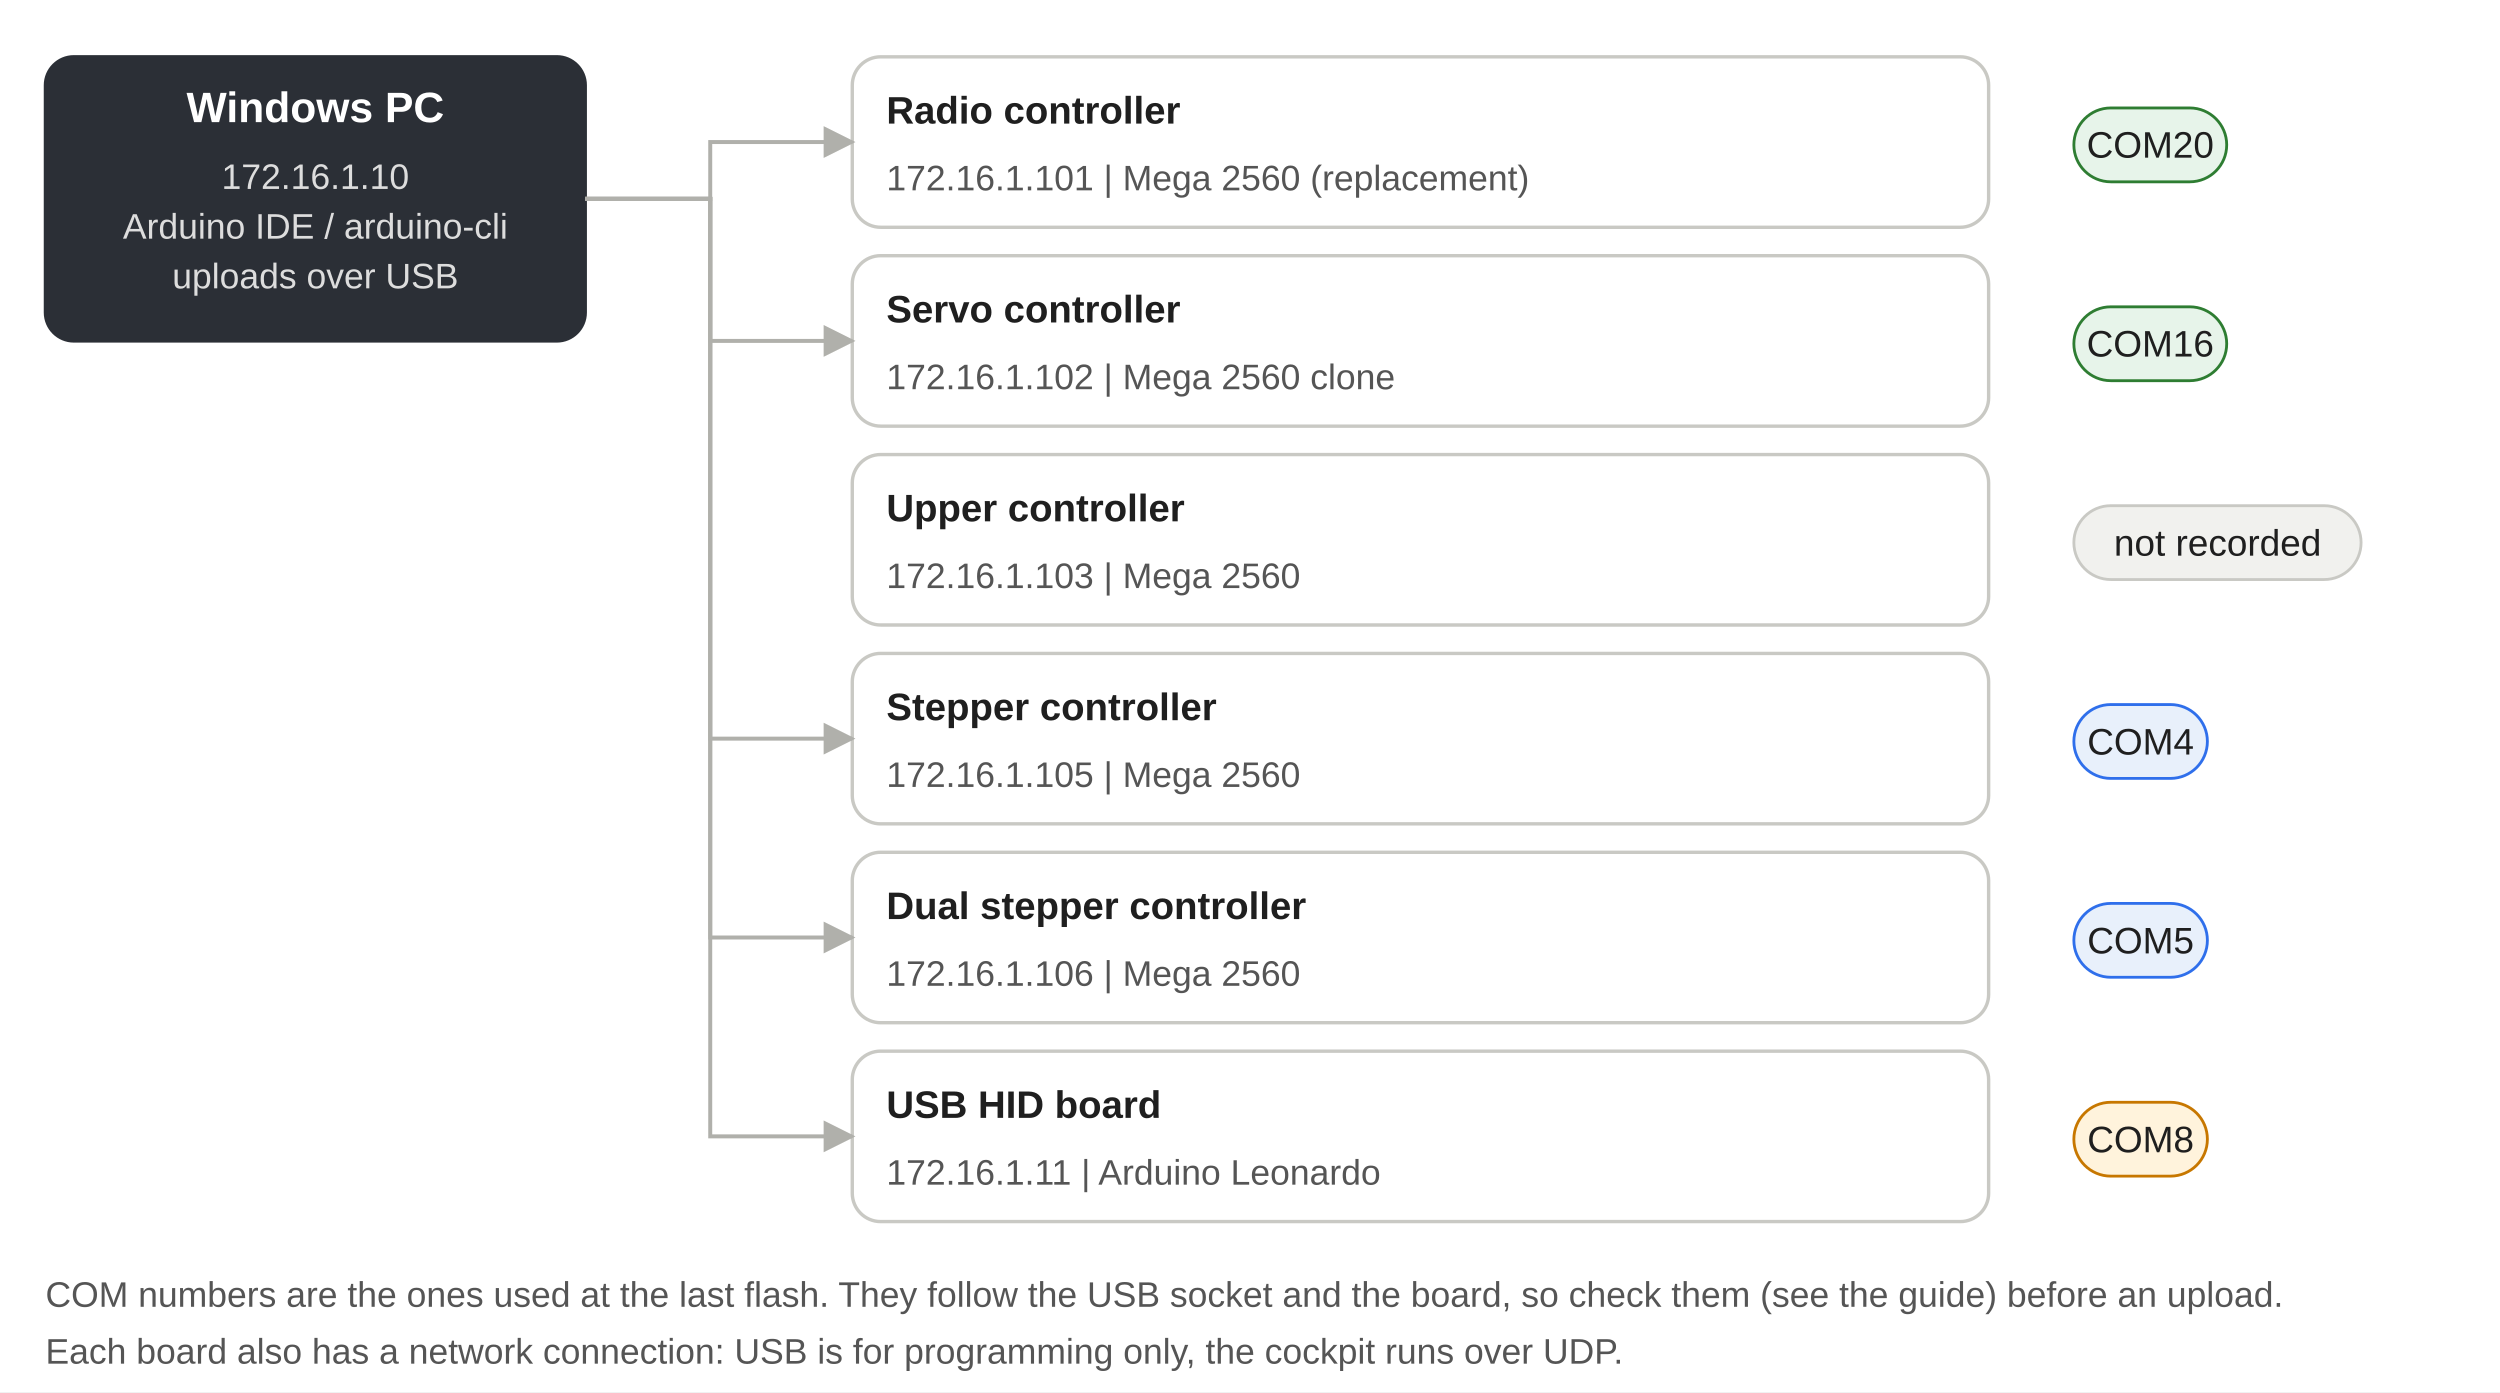
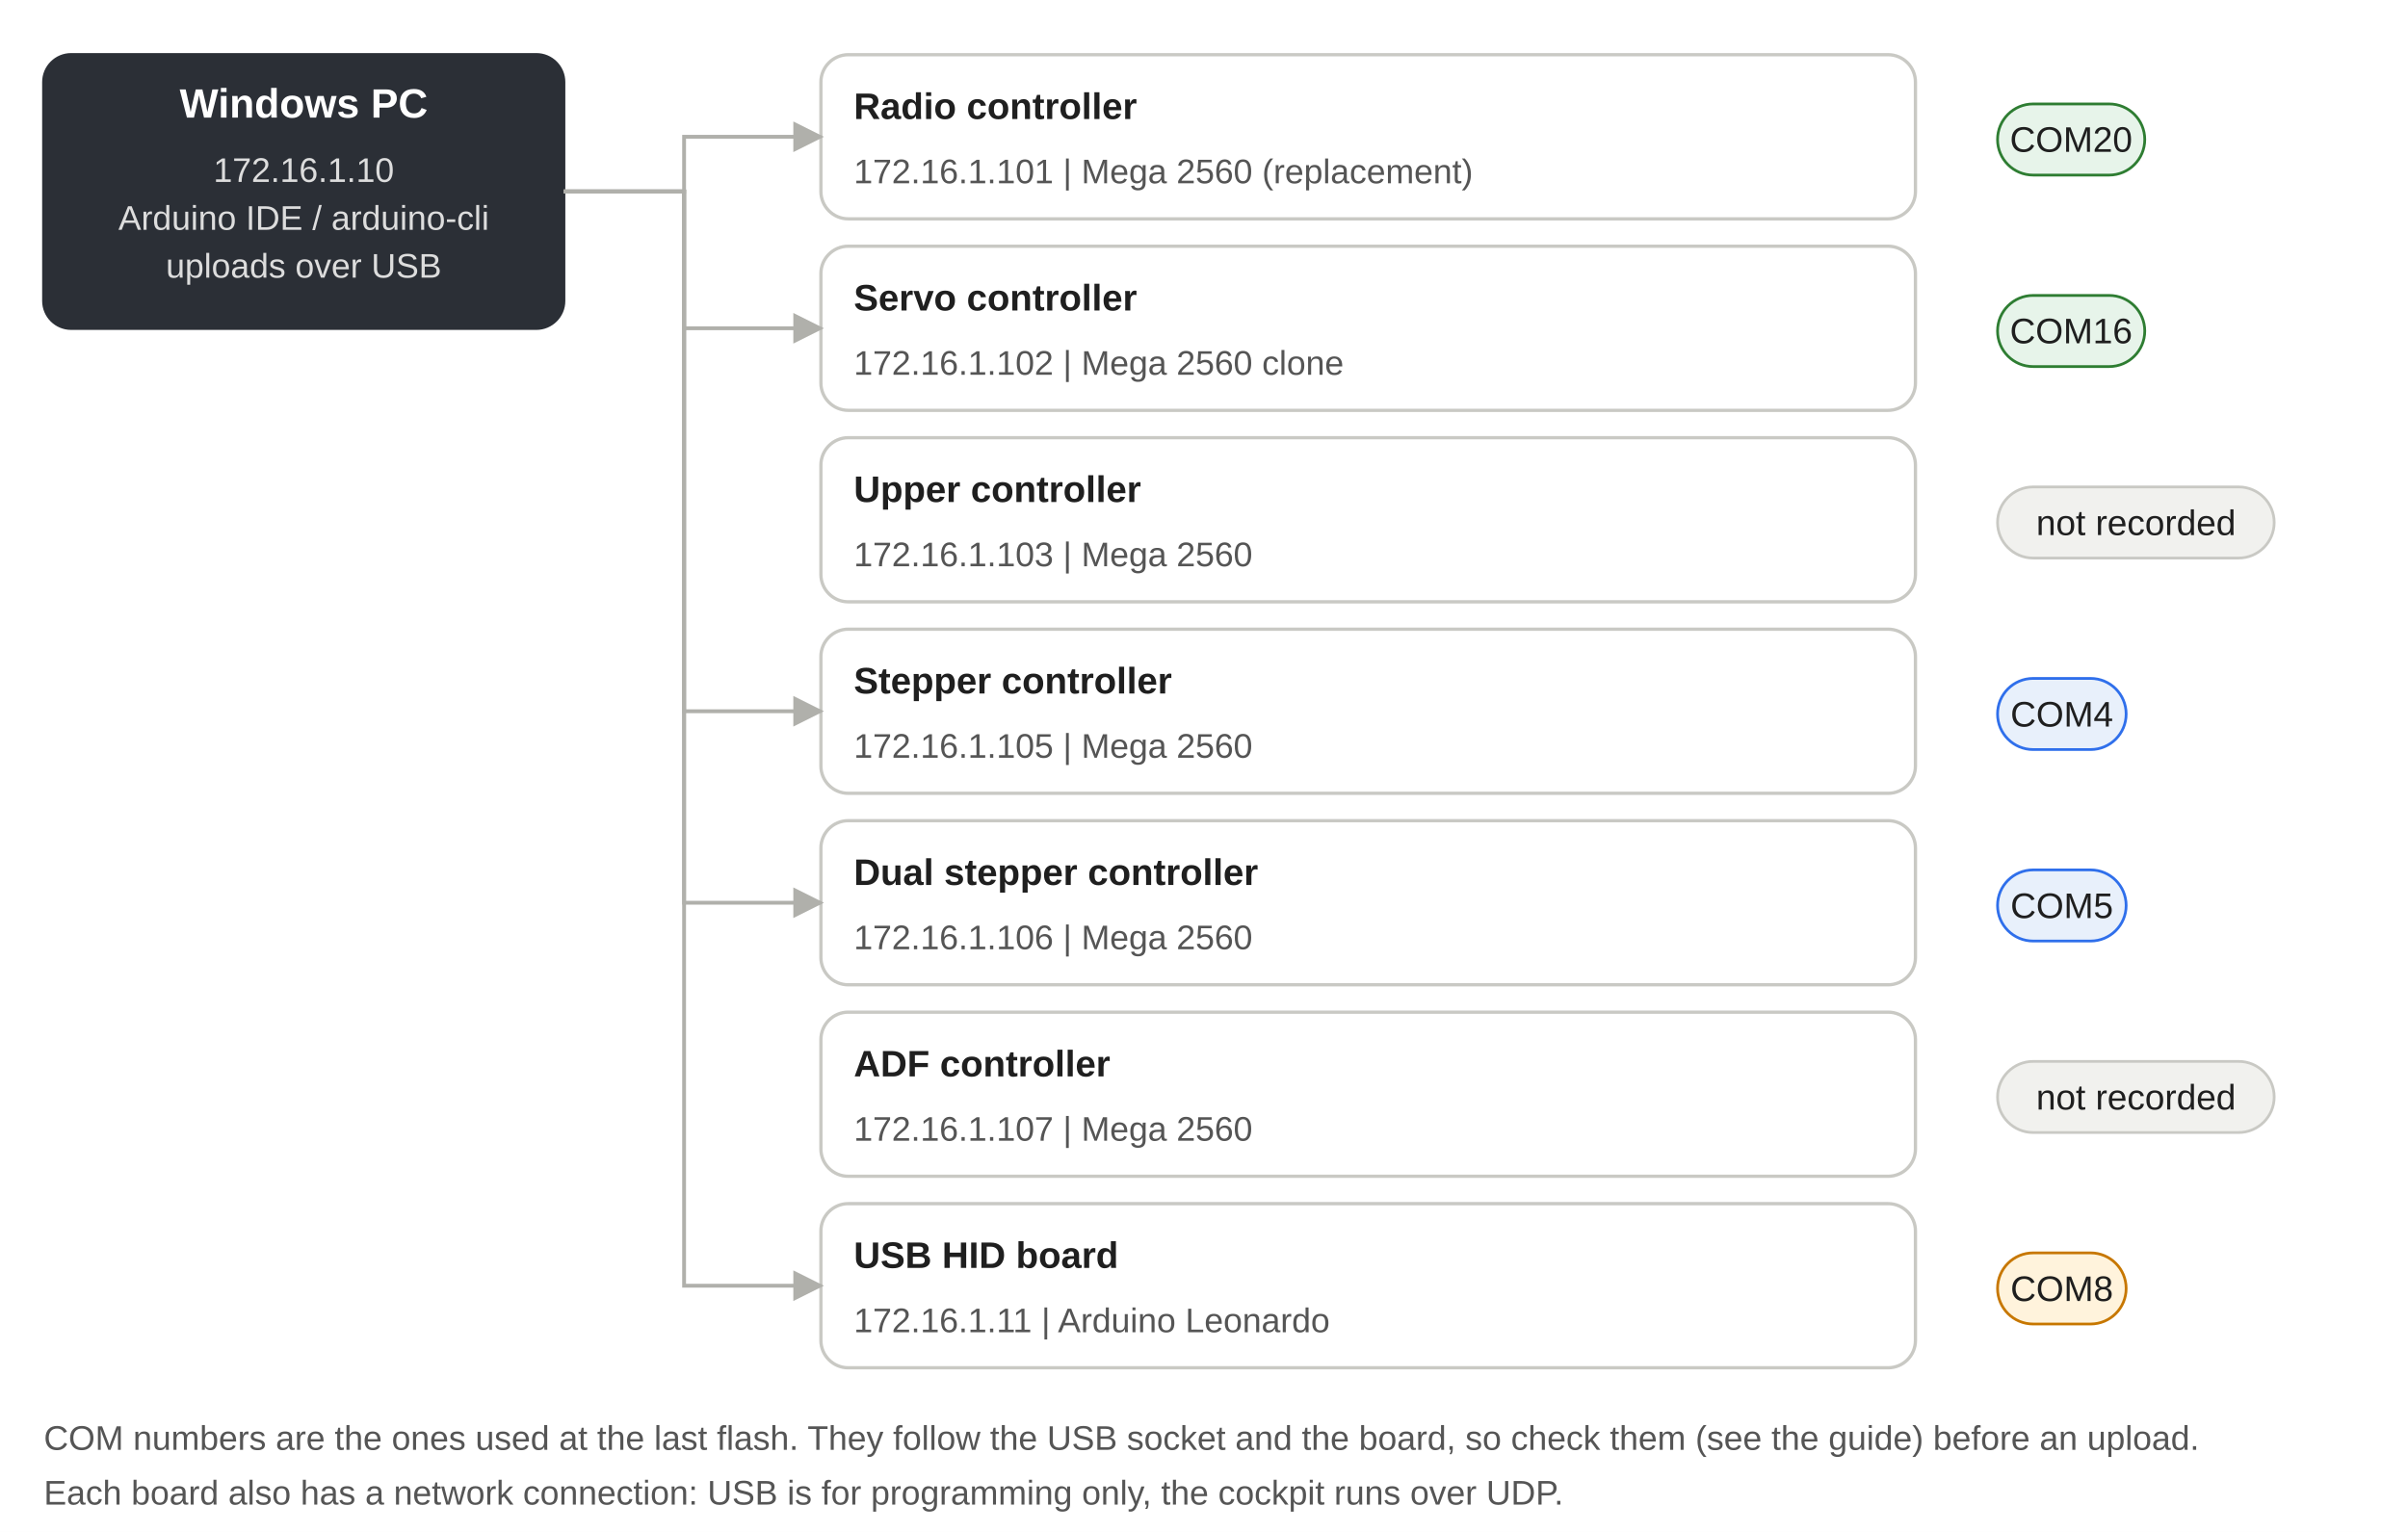
- <svg xmlns="http://www.w3.org/2000/svg" width="880" height="490" viewBox="0 0 880 490">
-   <rect width="880" height="490" fill="#FFFFFF" />
+ <svg xmlns="http://www.w3.org/2000/svg" width="880" height="560" viewBox="0 0 880 560">
+   <rect width="880" height="560" fill="#FFFFFF" />
  <defs>
    <marker id="ahB0B0AB" viewBox="0 0 10 10" refX="9" refY="5" markerWidth="8" markerHeight="8" orient="auto">
      <path d="M 0 0 L 10 5 L 0 10 z" fill="#B0B0AB" />
    </marker>
    <marker id="ahsB0B0AB" viewBox="0 0 10 10" refX="1" refY="5" markerWidth="8" markerHeight="8" orient="auto-start-reverse">
      <path d="M 0 0 L 10 5 L 0 10 z" fill="#B0B0AB" />
    </marker>
  </defs>
  <rect x="16.0" y="20.0" width="190.0" height="100.0" rx="10" ry="10" fill="#2B2F36" stroke="#2B2F36" stroke-width="1.2" />
  <text x="111.0" y="43.0" font-family="Liberation Sans, Arial, Helvetica, sans-serif" font-size="15" font-weight="700" fill="#FFFFFF" text-anchor="middle">Windows PC</text>
  <text x="111.0" y="66.5" font-family="Liberation Sans, Arial, Helvetica, sans-serif" font-size="12.5" font-weight="400" fill="#DDDDDD" text-anchor="middle">172.16.1.10</text>
  <text x="111.0" y="84.0" font-family="Liberation Sans, Arial, Helvetica, sans-serif" font-size="12.5" font-weight="400" fill="#DDDDDD" text-anchor="middle">Arduino IDE / arduino-cli</text>
  <text x="111.0" y="101.5" font-family="Liberation Sans, Arial, Helvetica, sans-serif" font-size="12.5" font-weight="400" fill="#DDDDDD" text-anchor="middle">uploads over USB</text>
  <rect x="300.0" y="20.0" width="400.0" height="60.0" rx="10" ry="10" fill="#FFFFFF" stroke="#C9C9C4" stroke-width="1.2" />
  <text x="312.0" y="43.5" font-family="Liberation Sans, Arial, Helvetica, sans-serif" font-size="13.5" font-weight="700" fill="#1F1F1F" text-anchor="start">Radio controller</text>
  <text x="312.0" y="67.0" font-family="Liberation Sans, Arial, Helvetica, sans-serif" font-size="12.5" font-weight="400" fill="#555555" text-anchor="start">172.16.1.101   |   Mega 2560 (replacement)</text>
  <rect x="730.0" y="38.0" width="53.8" height="26.0" rx="13.0" ry="13.0" fill="#E7F4EA" stroke="#2E7D32" stroke-width="1" />
  <text x="756.9" y="55.5" font-family="Liberation Sans, Arial, Helvetica, sans-serif" font-size="13" font-weight="400" fill="#1F1F1F" text-anchor="middle">COM20</text>
  <path d="M 206.0 70.0 L 250.0 70.0 L 250.0 50.0 L 300.0 50.0" fill="none" stroke="#B0B0AB" stroke-width="1.4" marker-end="url(#ahB0B0AB)" />
  <rect x="300.0" y="90.0" width="400.0" height="60.0" rx="10" ry="10" fill="#FFFFFF" stroke="#C9C9C4" stroke-width="1.2" />
  <text x="312.0" y="113.5" font-family="Liberation Sans, Arial, Helvetica, sans-serif" font-size="13.5" font-weight="700" fill="#1F1F1F" text-anchor="start">Servo controller</text>
  <text x="312.0" y="137.0" font-family="Liberation Sans, Arial, Helvetica, sans-serif" font-size="12.5" font-weight="400" fill="#555555" text-anchor="start">172.16.1.102   |   Mega 2560 clone</text>
  <rect x="730.0" y="108.0" width="53.8" height="26.0" rx="13.0" ry="13.0" fill="#E7F4EA" stroke="#2E7D32" stroke-width="1" />
  <text x="756.9" y="125.5" font-family="Liberation Sans, Arial, Helvetica, sans-serif" font-size="13" font-weight="400" fill="#1F1F1F" text-anchor="middle">COM16</text>
  <path d="M 206.0 70.0 L 250.0 70.0 L 250.0 120.0 L 300.0 120.0" fill="none" stroke="#B0B0AB" stroke-width="1.4" marker-end="url(#ahB0B0AB)" />
  <rect x="300.0" y="160.0" width="400.0" height="60.0" rx="10" ry="10" fill="#FFFFFF" stroke="#C9C9C4" stroke-width="1.2" />
  <text x="312.0" y="183.5" font-family="Liberation Sans, Arial, Helvetica, sans-serif" font-size="13.5" font-weight="700" fill="#1F1F1F" text-anchor="start">Upper controller</text>
  <text x="312.0" y="207.0" font-family="Liberation Sans, Arial, Helvetica, sans-serif" font-size="12.5" font-weight="400" fill="#555555" text-anchor="start">172.16.1.103   |   Mega 2560</text>
  <rect x="730.0" y="178.0" width="101.1" height="26.0" rx="13.0" ry="13.0" fill="#F1F1EE" stroke="#C9C9C4" stroke-width="1" />
  <text x="780.6" y="195.6" font-family="Liberation Sans, Arial, Helvetica, sans-serif" font-size="13" font-weight="400" fill="#1F1F1F" text-anchor="middle">not recorded</text>
  <rect x="300.0" y="230.0" width="400.0" height="60.0" rx="10" ry="10" fill="#FFFFFF" stroke="#C9C9C4" stroke-width="1.2" />
  <text x="312.0" y="253.5" font-family="Liberation Sans, Arial, Helvetica, sans-serif" font-size="13.5" font-weight="700" fill="#1F1F1F" text-anchor="start">Stepper controller</text>
  <text x="312.0" y="277.0" font-family="Liberation Sans, Arial, Helvetica, sans-serif" font-size="12.5" font-weight="400" fill="#555555" text-anchor="start">172.16.1.105   |   Mega 2560</text>
  <rect x="730.0" y="248.0" width="47.0" height="26.0" rx="13.0" ry="13.0" fill="#E8F0FB" stroke="#2F6FEB" stroke-width="1" />
  <text x="753.5" y="265.6" font-family="Liberation Sans, Arial, Helvetica, sans-serif" font-size="13" font-weight="400" fill="#1F1F1F" text-anchor="middle">COM4</text>
  <path d="M 206.0 70.0 L 250.0 70.0 L 250.0 260.0 L 300.0 260.0" fill="none" stroke="#B0B0AB" stroke-width="1.4" marker-end="url(#ahB0B0AB)" />
  <rect x="300.0" y="300.0" width="400.0" height="60.0" rx="10" ry="10" fill="#FFFFFF" stroke="#C9C9C4" stroke-width="1.2" />
  <text x="312.0" y="323.5" font-family="Liberation Sans, Arial, Helvetica, sans-serif" font-size="13.5" font-weight="700" fill="#1F1F1F" text-anchor="start">Dual stepper controller</text>
  <text x="312.0" y="347.0" font-family="Liberation Sans, Arial, Helvetica, sans-serif" font-size="12.5" font-weight="400" fill="#555555" text-anchor="start">172.16.1.106   |   Mega 2560</text>
  <rect x="730.0" y="318.0" width="47.0" height="26.0" rx="13.0" ry="13.0" fill="#E8F0FB" stroke="#2F6FEB" stroke-width="1" />
  <text x="753.5" y="335.6" font-family="Liberation Sans, Arial, Helvetica, sans-serif" font-size="13" font-weight="400" fill="#1F1F1F" text-anchor="middle">COM5</text>
  <path d="M 206.0 70.0 L 250.0 70.0 L 250.0 330.0 L 300.0 330.0" fill="none" stroke="#B0B0AB" stroke-width="1.4" marker-end="url(#ahB0B0AB)" />
  <rect x="300.0" y="370.0" width="400.0" height="60.0" rx="10" ry="10" fill="#FFFFFF" stroke="#C9C9C4" stroke-width="1.2" />
-   <text x="312.0" y="393.5" font-family="Liberation Sans, Arial, Helvetica, sans-serif" font-size="13.5" font-weight="700" fill="#1F1F1F" text-anchor="start">USB HID board</text>
-   <text x="312.0" y="417.0" font-family="Liberation Sans, Arial, Helvetica, sans-serif" font-size="12.5" font-weight="400" fill="#555555" text-anchor="start">172.16.1.11   |   Arduino Leonardo</text>
-   <rect x="730.0" y="388.0" width="47.0" height="26.0" rx="13.0" ry="13.0" fill="#FFF3DC" stroke="#C77700" stroke-width="1" />
-   <text x="753.5" y="405.6" font-family="Liberation Sans, Arial, Helvetica, sans-serif" font-size="13" font-weight="400" fill="#1F1F1F" text-anchor="middle">COM8</text>
-   <path d="M 206.0 70.0 L 250.0 70.0 L 250.0 400.0 L 300.0 400.0" fill="none" stroke="#B0B0AB" stroke-width="1.4" marker-end="url(#ahB0B0AB)" />
-   <text x="16.0" y="460.0" font-family="Liberation Sans, Arial, Helvetica, sans-serif" font-size="12.5" font-weight="400" fill="#555555" text-anchor="start">COM numbers are the ones used at the last flash. They follow the USB socket and the board, so check them (see the guide) before an upload.</text>
-   <text x="16.0" y="480.0" font-family="Liberation Sans, Arial, Helvetica, sans-serif" font-size="12.5" font-weight="400" fill="#555555" text-anchor="start">Each board also has a network connection: USB is for programming only, the cockpit runs over UDP.</text>
+   <text x="312.0" y="393.5" font-family="Liberation Sans, Arial, Helvetica, sans-serif" font-size="13.5" font-weight="700" fill="#1F1F1F" text-anchor="start">ADF controller</text>
+   <text x="312.0" y="417.0" font-family="Liberation Sans, Arial, Helvetica, sans-serif" font-size="12.5" font-weight="400" fill="#555555" text-anchor="start">172.16.1.107   |   Mega 2560</text>
+   <rect x="730.0" y="388.0" width="101.1" height="26.0" rx="13.0" ry="13.0" fill="#F1F1EE" stroke="#C9C9C4" stroke-width="1" />
+   <text x="780.6" y="405.6" font-family="Liberation Sans, Arial, Helvetica, sans-serif" font-size="13" font-weight="400" fill="#1F1F1F" text-anchor="middle">not recorded</text>
+   <rect x="300.0" y="440.0" width="400.0" height="60.0" rx="10" ry="10" fill="#FFFFFF" stroke="#C9C9C4" stroke-width="1.2" />
+   <text x="312.0" y="463.5" font-family="Liberation Sans, Arial, Helvetica, sans-serif" font-size="13.5" font-weight="700" fill="#1F1F1F" text-anchor="start">USB HID board</text>
+   <text x="312.0" y="487.0" font-family="Liberation Sans, Arial, Helvetica, sans-serif" font-size="12.5" font-weight="400" fill="#555555" text-anchor="start">172.16.1.11   |   Arduino Leonardo</text>
+   <rect x="730.0" y="458.0" width="47.0" height="26.0" rx="13.0" ry="13.0" fill="#FFF3DC" stroke="#C77700" stroke-width="1" />
+   <text x="753.5" y="475.6" font-family="Liberation Sans, Arial, Helvetica, sans-serif" font-size="13" font-weight="400" fill="#1F1F1F" text-anchor="middle">COM8</text>
+   <path d="M 206.0 70.0 L 250.0 70.0 L 250.0 470.0 L 300.0 470.0" fill="none" stroke="#B0B0AB" stroke-width="1.4" marker-end="url(#ahB0B0AB)" />
+   <text x="16.0" y="530.0" font-family="Liberation Sans, Arial, Helvetica, sans-serif" font-size="12.5" font-weight="400" fill="#555555" text-anchor="start">COM numbers are the ones used at the last flash. They follow the USB socket and the board, so check them (see the guide) before an upload.</text>
+   <text x="16.0" y="550.0" font-family="Liberation Sans, Arial, Helvetica, sans-serif" font-size="12.5" font-weight="400" fill="#555555" text-anchor="start">Each board also has a network connection: USB is for programming only, the cockpit runs over UDP.</text>
</svg>
